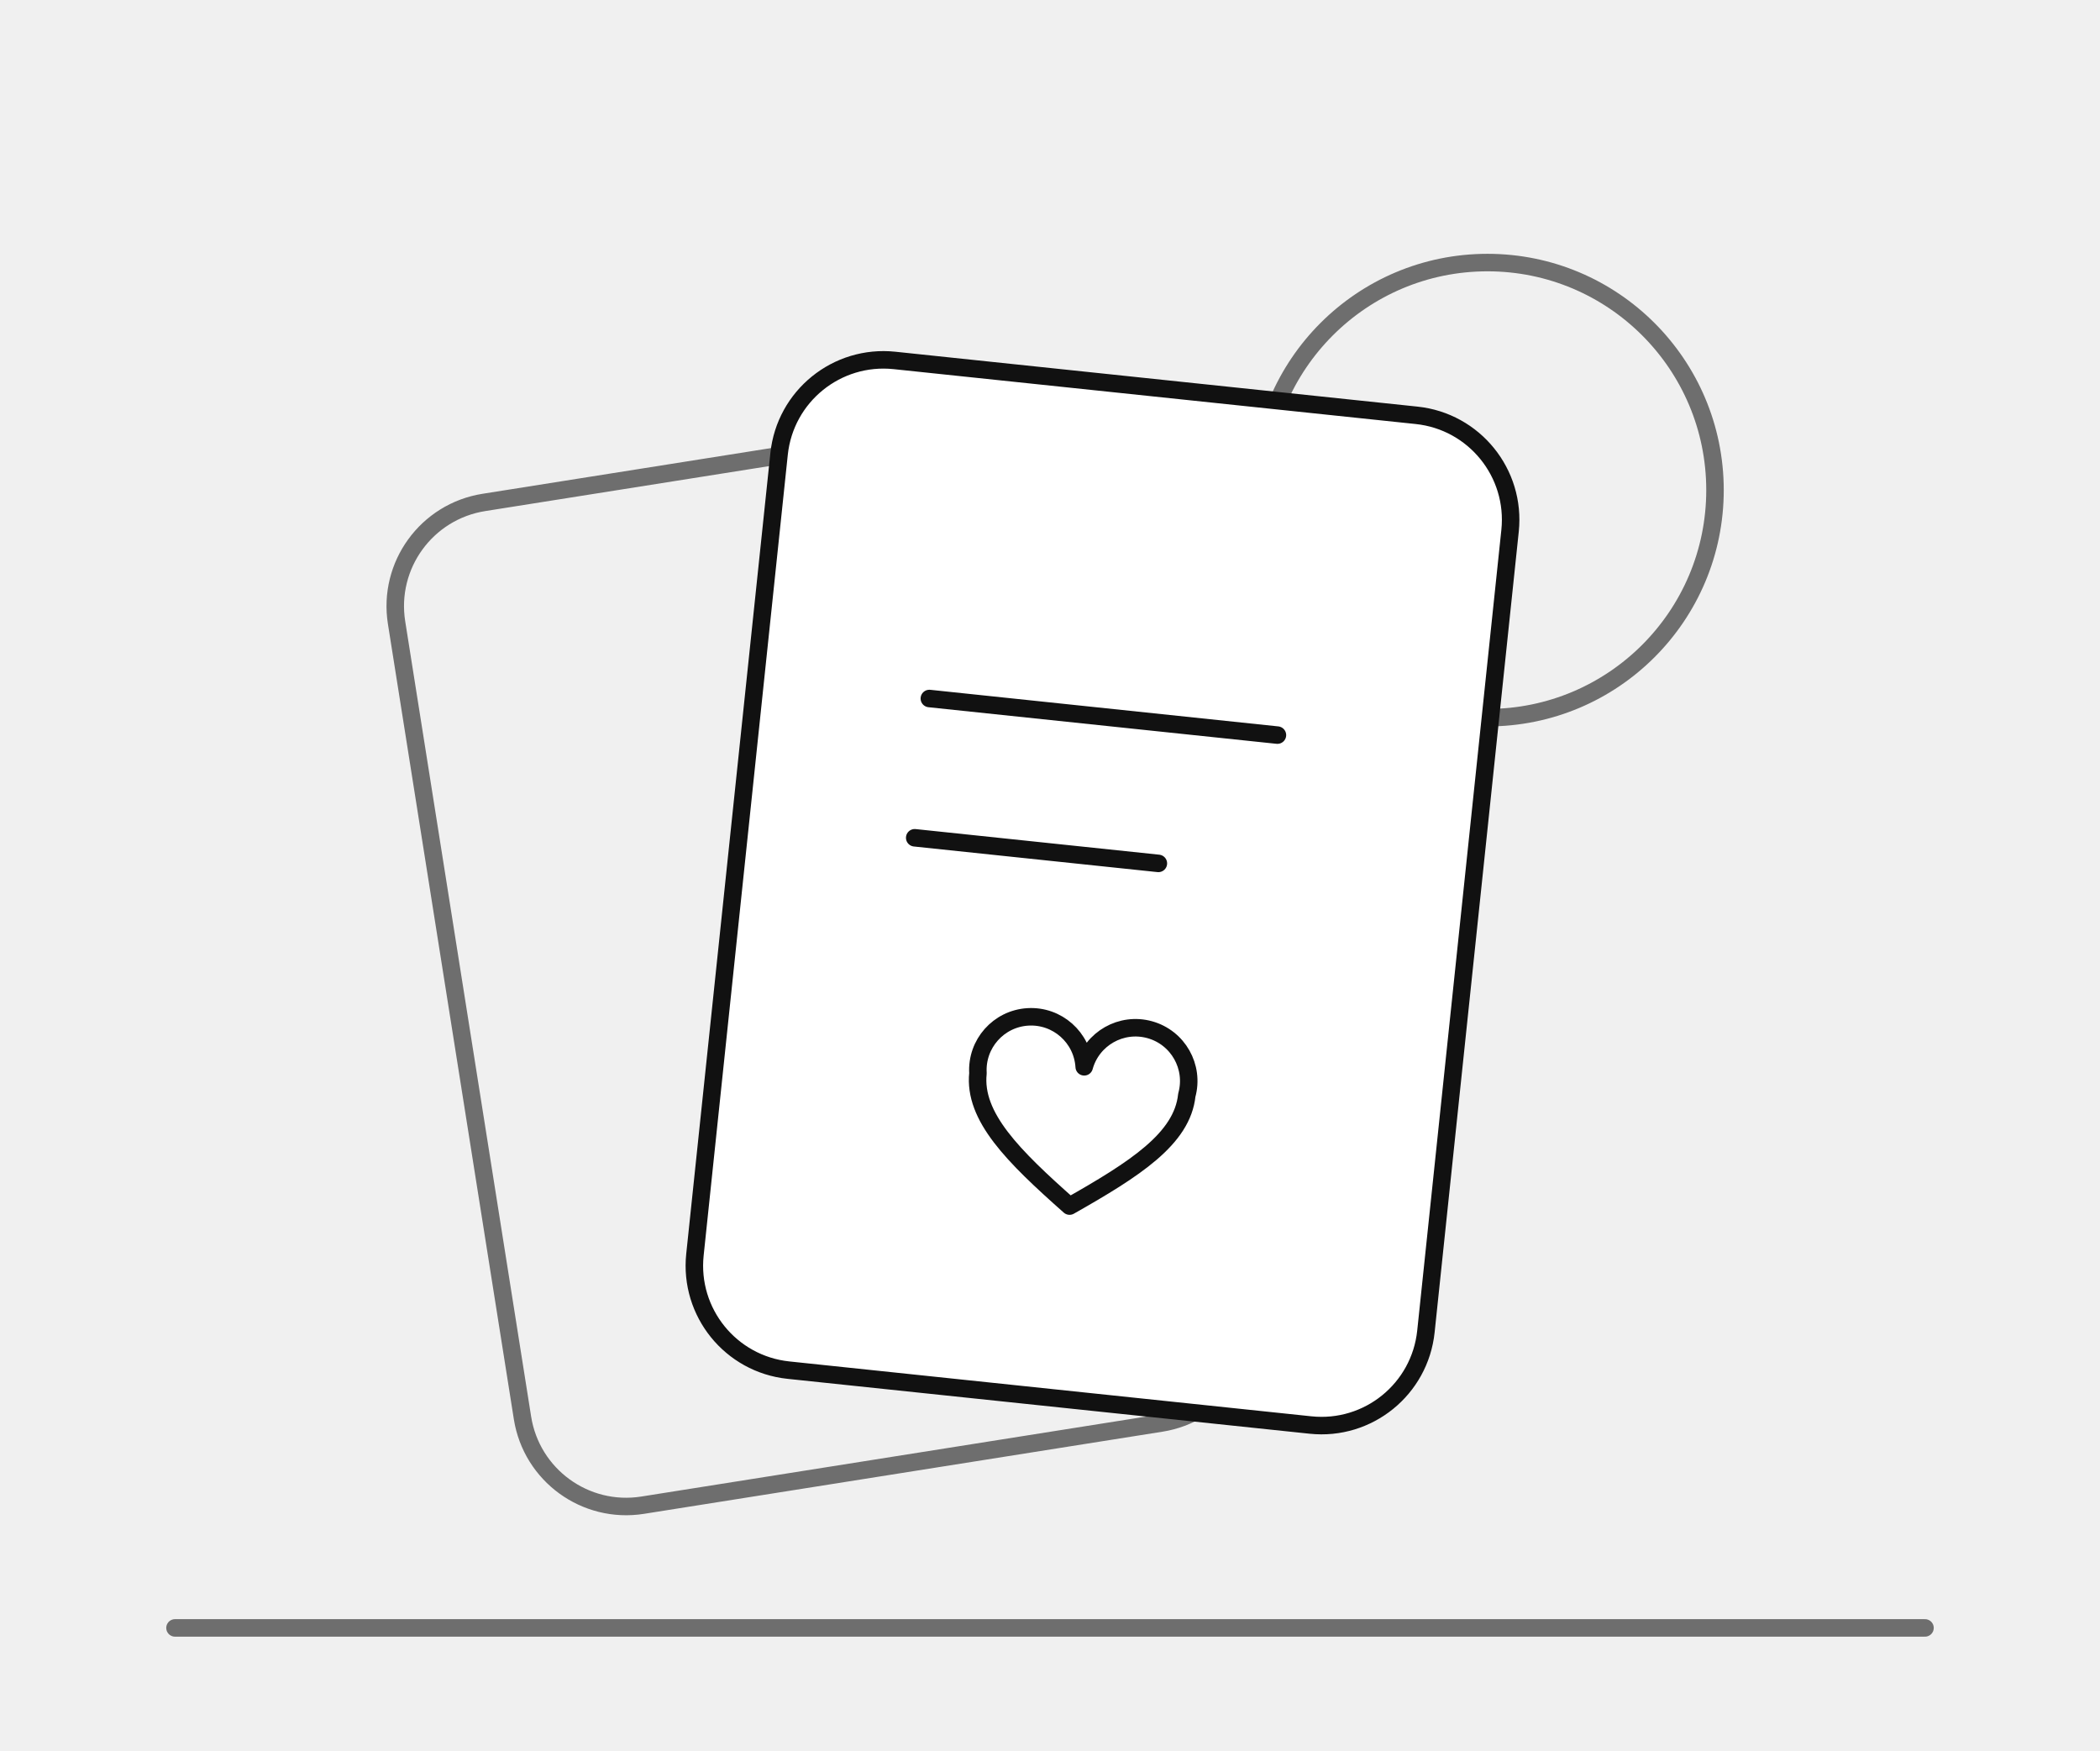
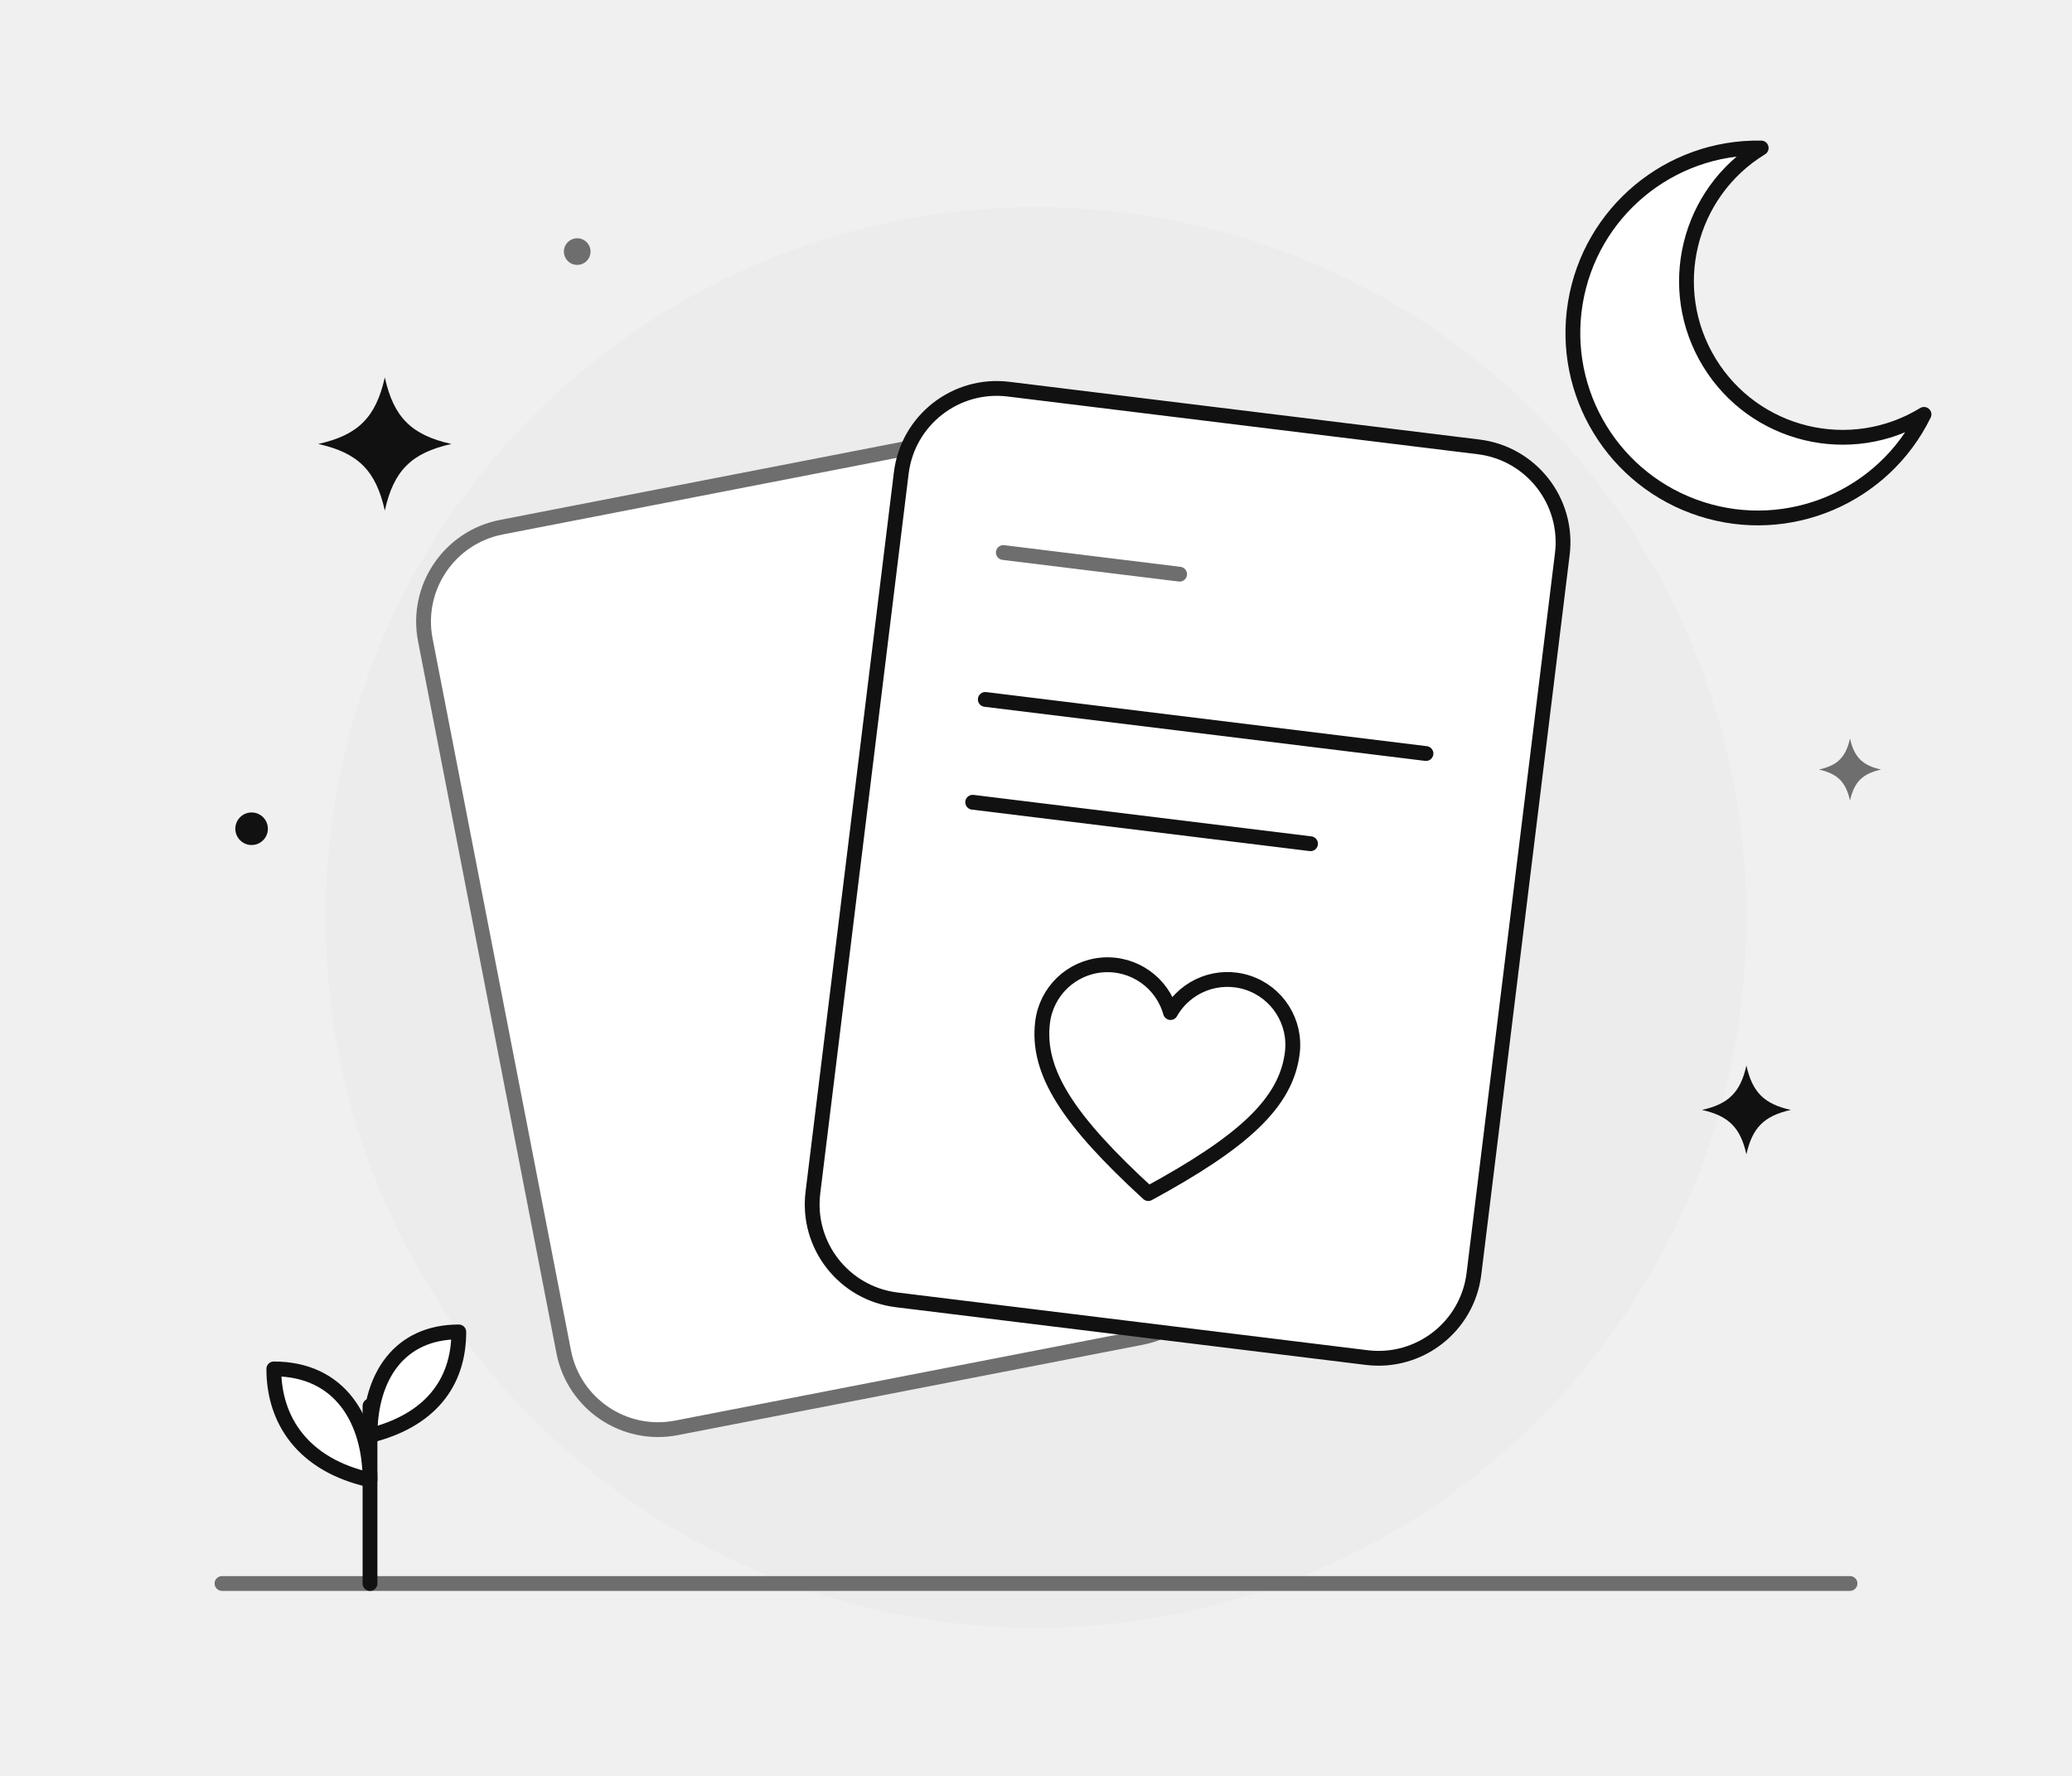
- <svg xmlns="http://www.w3.org/2000/svg" viewBox="0 0 240 200" width="240" height="200" fill="none" stroke="#111111" stroke-width="2" stroke-linecap="round" stroke-linejoin="round">
-   <circle cx="170" cy="56" r="26" stroke="#6e6e6e" />
-   <rect x="52" y="52" width="84" height="116" rx="12" transform="rotate(-9 94 110)" stroke="#6e6e6e" />
-   <rect x="84" y="44" width="84" height="116" rx="12" transform="rotate(6 126 102)" fill="#ffffff" />
-   <path d="M104 82h40M104 98h28" transform="rotate(6 126 102)" />
-   <path d="M126 138c-7-5-12-9-12-14a6 6 0 0 1 12-2 6 6 0 0 1 12 2c0 5-5 9-12 14z" transform="rotate(6 126 102)" />
-   <path d="M20 186h200" stroke="#6e6e6e" />
+ <svg xmlns="http://www.w3.org/2000/svg" viewBox="0 0 280 240" width="280" height="240" fill="none" stroke="#111111" stroke-width="2" stroke-linecap="round" stroke-linejoin="round">
+   <circle cx="140" cy="124" r="96" fill="#ececec" stroke="none" />
+   <path transform="translate(22 -14)" d="M216 34a25 25 0 1 0 22 36a20 20 0 0 1-22-36z" fill="#ffffff" />
+   <rect x="66" y="64" width="90" height="124" rx="13" fill="#ffffff" stroke="#6e6e6e" transform="rotate(-11 111 126)" />
+   <g transform="rotate(7 160 122)">
+     <rect x="115" y="56" width="90" height="124" rx="13" fill="#ffffff" />
+     <path d="M130 78h24" stroke="#6e6e6e" />
+     <path d="M130 98h60M130 112h46" />
+     <path transform="translate(160 148) scale(1.7)" stroke-width="1.18" d="M0 8c-7-5-10-8.500-10-12.500a5.200 5.200 0 0 1 10-2 5.200 5.200 0 0 1 10 2c0 4-3 7.500-10 12.500z" />
+   </g>
+   <path transform="translate(52 60) scale(1.5)" fill="#111111" stroke="none" d="M0-6c.8 3.600 2.400 5.200 6 6-3.600.8-5.200 2.400-6 6-.8-3.600-2.400-5.200-6-6 3.600-.8 5.200-2.400 6-6z" />
+   <path transform="translate(236 150) scale(1)" fill="#111111" stroke="none" d="M0-6c.8 3.600 2.400 5.200 6 6-3.600.8-5.200 2.400-6 6-.8-3.600-2.400-5.200-6-6 3.600-.8 5.200-2.400 6-6z" />
+   <path transform="translate(250 104) scale(0.7)" fill="#6e6e6e" stroke="none" d="M0-6c.8 3.600 2.400 5.200 6 6-3.600.8-5.200 2.400-6 6-.8-3.600-2.400-5.200-6-6 3.600-.8 5.200-2.400 6-6z" />
+   <circle cx="34" cy="112" r="2.2" fill="#111111" stroke="none" />
+   <circle cx="78" cy="34" r="1.8" fill="#6e6e6e" stroke="none" />
+   <path d="M30 214h220" stroke="#6e6e6e" />
+   <path d="M50 214v-24" />
+   <path d="M50 200c-9-2-13-8-13-15 9 0 13 7 13 15zM50 194c8-2 12-7 12-14-8 0-12 6-12 14z" fill="#ffffff" />
</svg>
